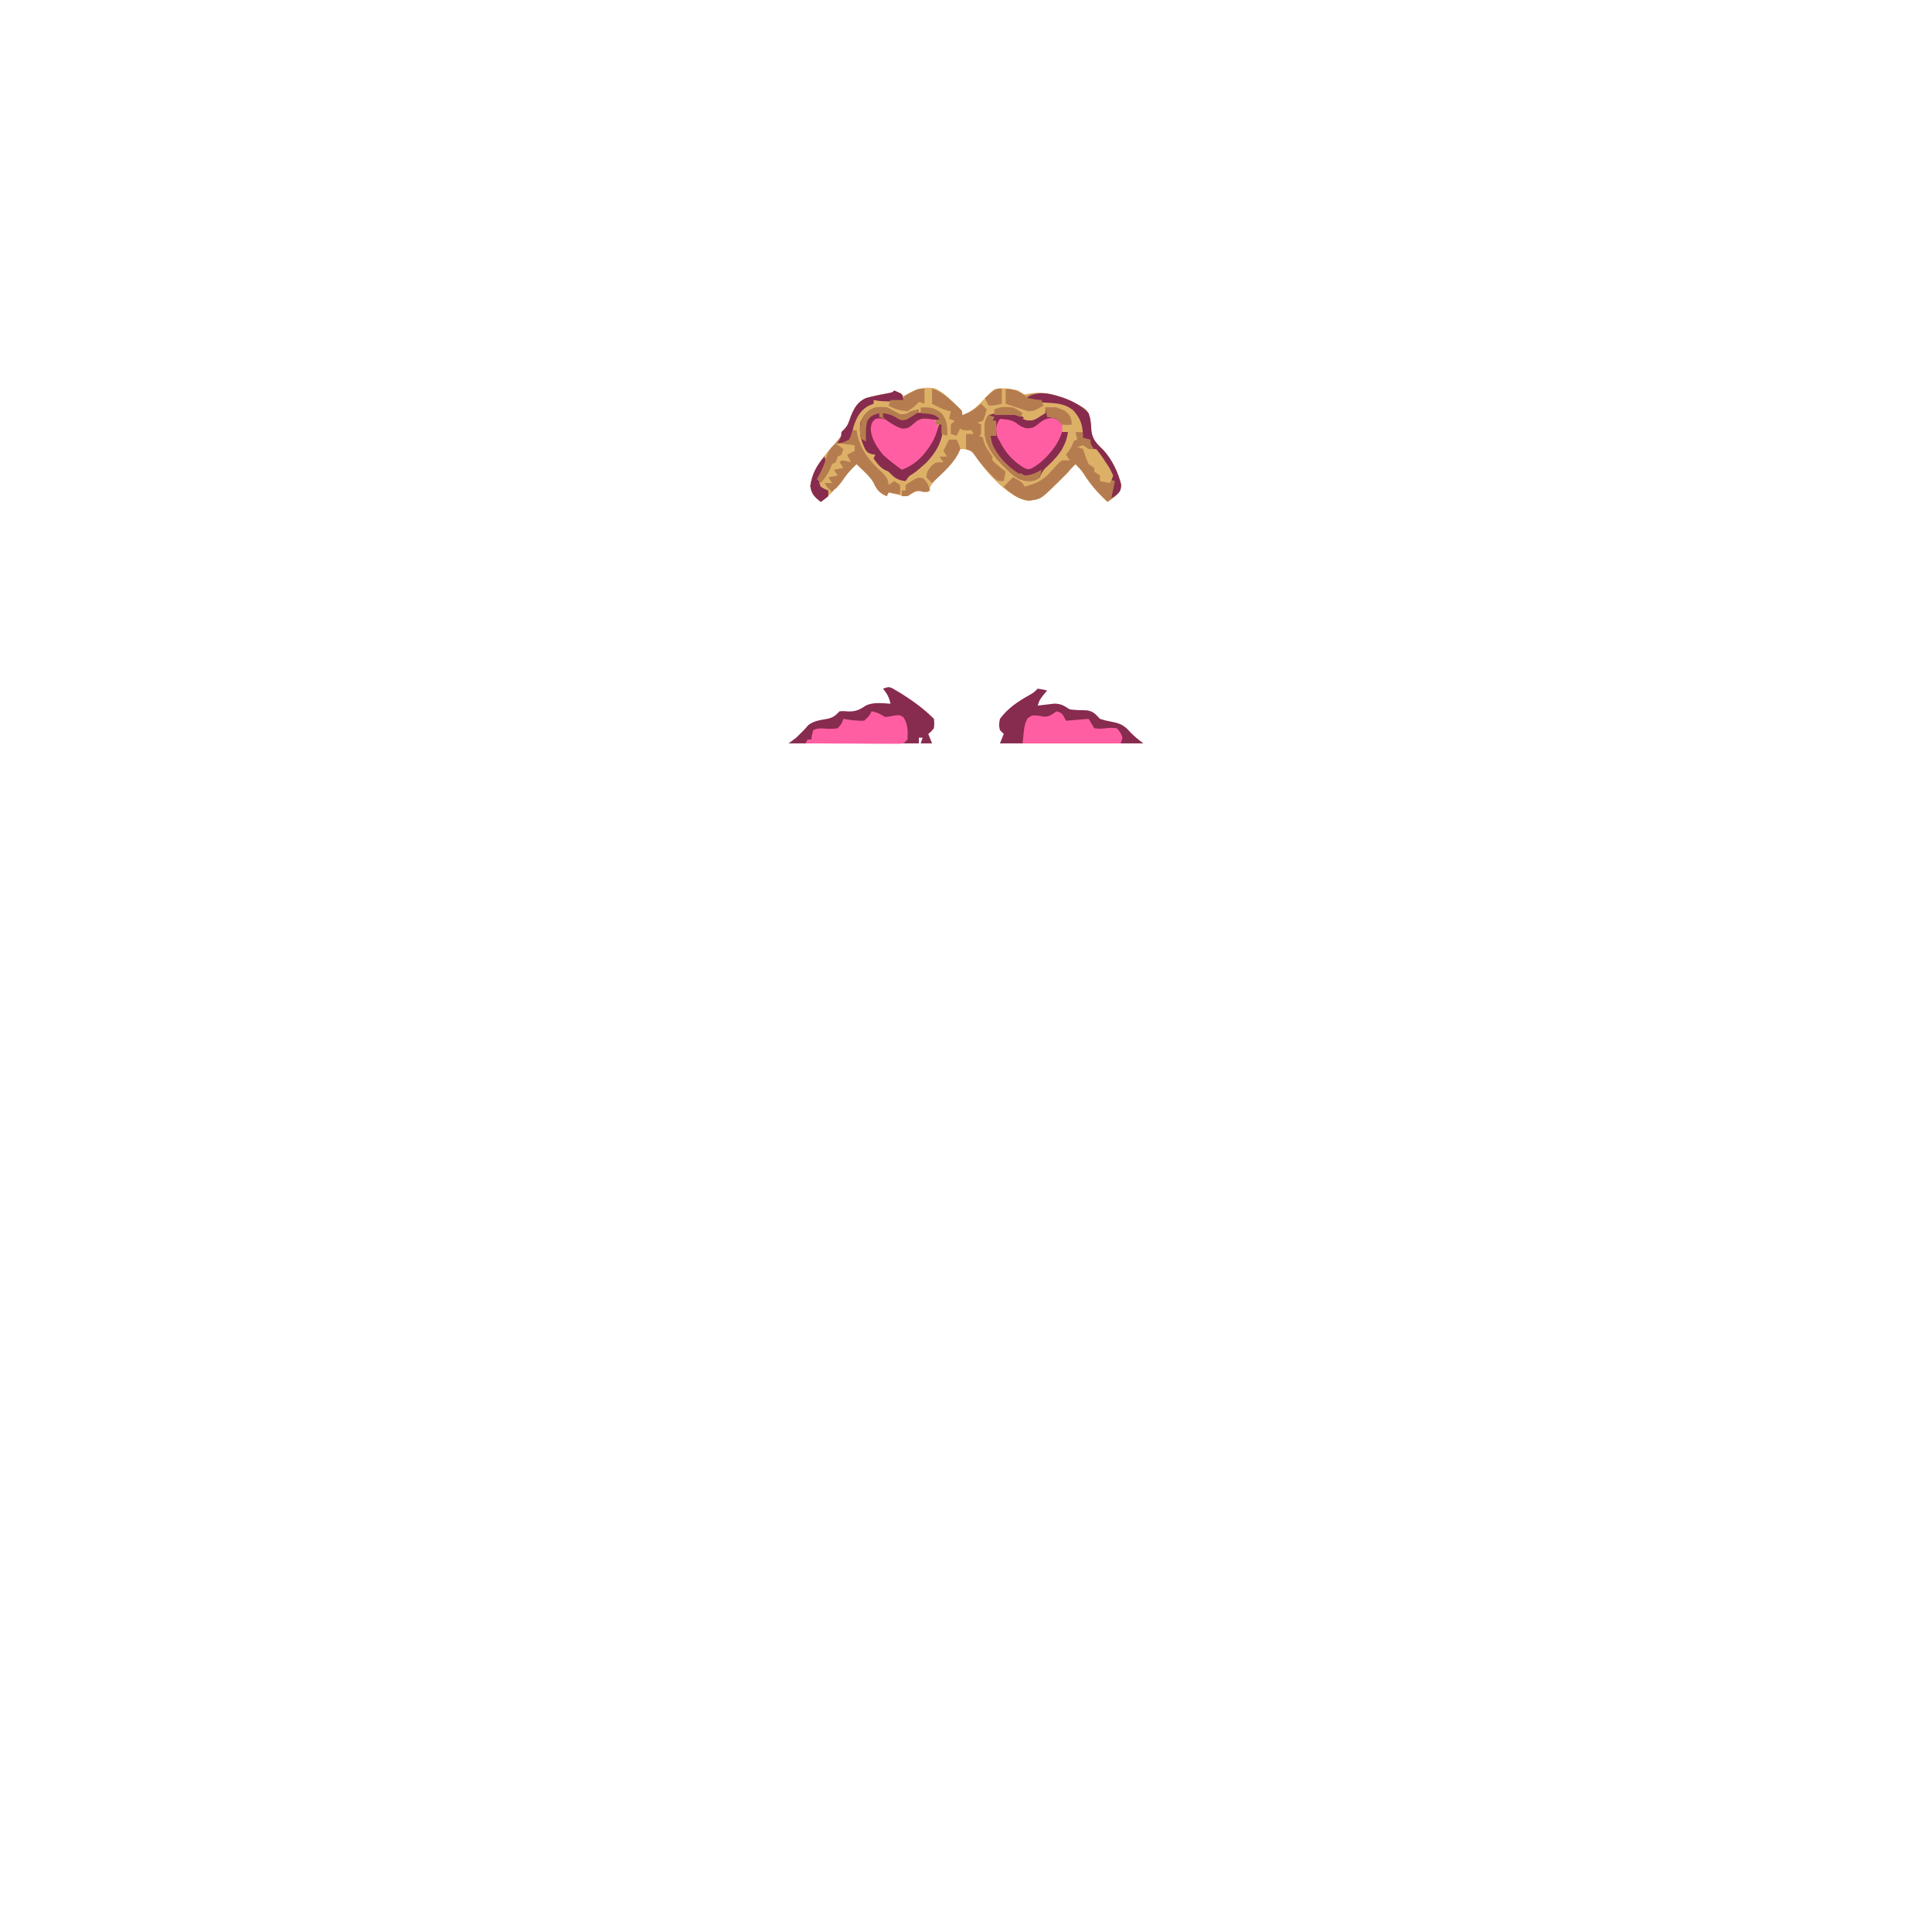
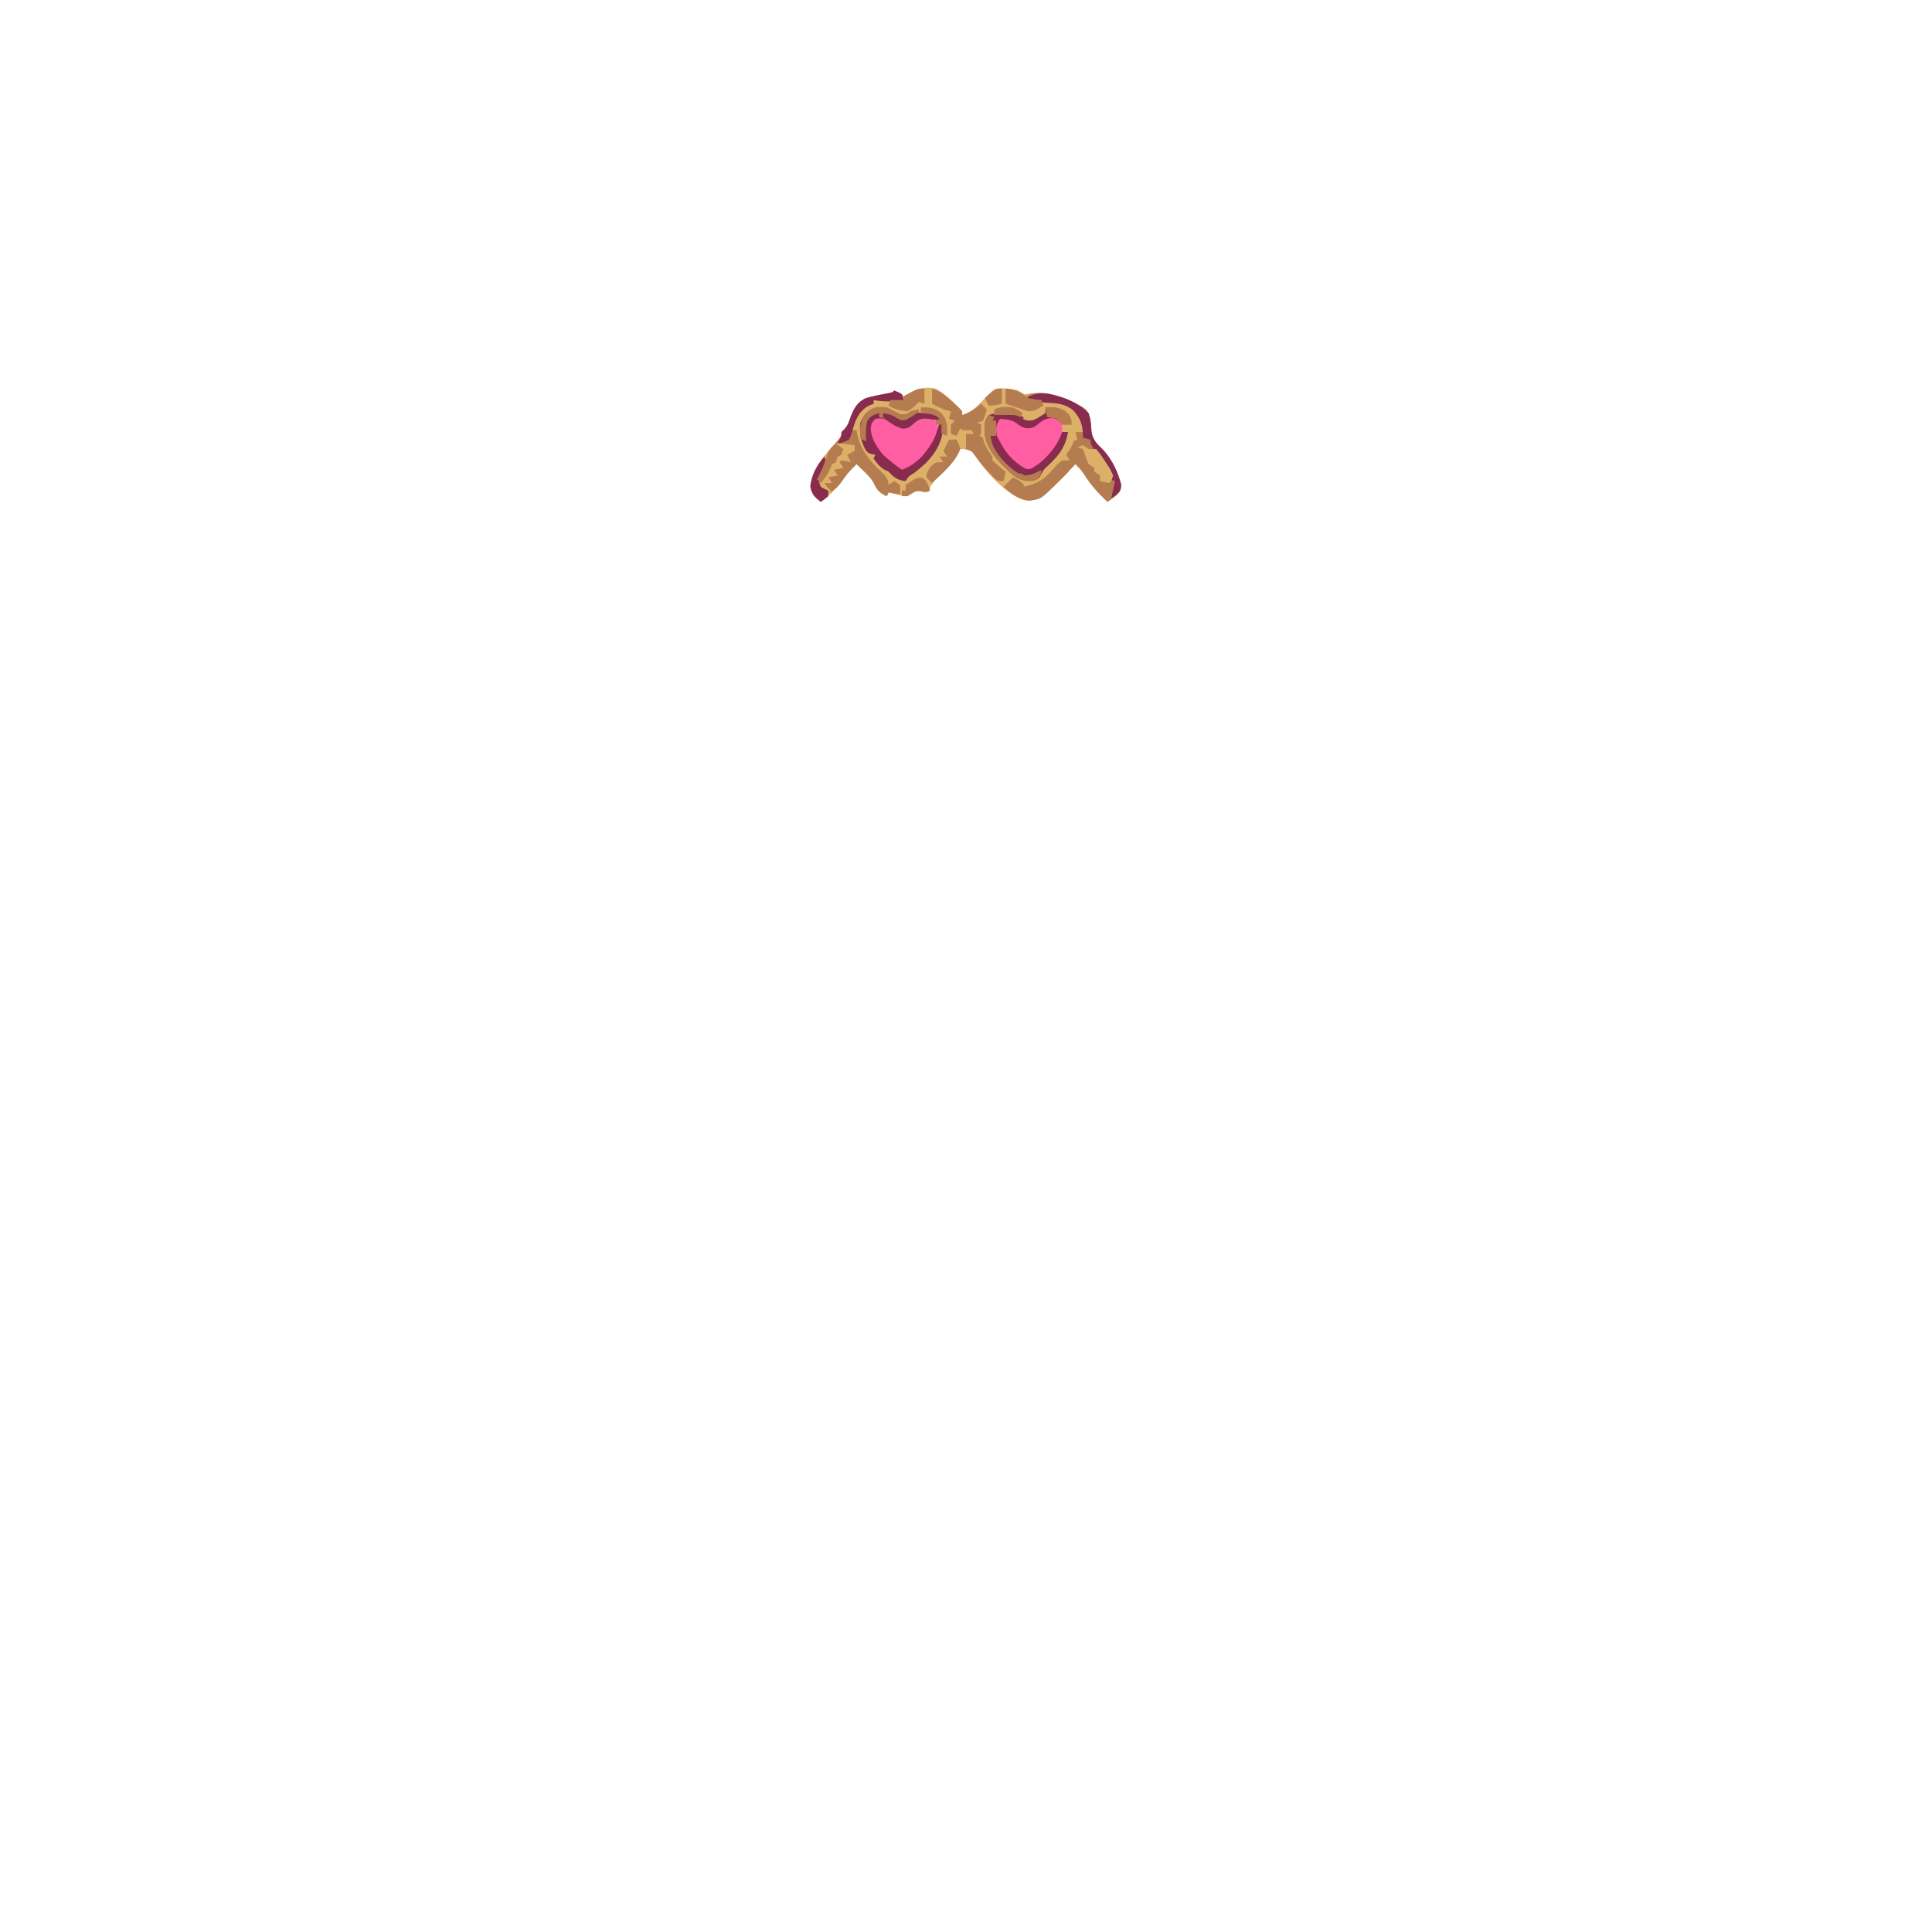
<svg xmlns="http://www.w3.org/2000/svg" viewBox="0 0 1024 1024" width="1024" height="1024">
  <path fill="#DDB067" d="M 496 206 C 499.04 207.62 501.48 209.66 504 212 C 504.6 212.55 505.21 213.1 505.83 213.66 C 507.28 215.05 508.65 216.52 510 218 C 510 218.66 510 219.32 510 220 C 514.66 218.58 517.43 215.9 520.69 212.44 C 526.72 206.13 526.72 206.13 529.95 205.8 C 535.28 205.69 538.2 206.6 543 209 C 544.05 208.83 545.11 208.67 546.2 208.5 C 555.67 207.26 567.26 211.41 575.01 216.75 C 578.21 220.37 578.1 224.12 578.43 228.8 C 579.25 233.43 581.64 235.46 584.89 238.68 C 589.41 243.65 592.56 250.39 594.31 256.88 C 593.94 260.58 593.27 261.06 590.56 263.44 C 589.39 264.31 588.21 265.18 587 266 C 582.03 261.37 577.9 256.77 574.32 250.98 C 573.04 249.06 571.65 247.61 570 246 C 569.81 246.2 569.81 246.2 568.84 247.21 C 567.07 249.04 565.28 250.86 563.5 252.69 C 562.9 253.31 562.3 253.94 561.68 254.58 C 556.65 259.69 551.54 264.65 544.19 265.38 C 534.71 263.41 523.89 251.7 518.58 243.91 C 518.18 243.28 517.78 242.65 517.38 242 C 515 239 515 239 511.19 238.06 C 510.14 238.04 509.08 238.02 508 238 C 507.76 238.72 507.52 239.44 507.27 240.19 C 505.82 243.41 504.04 245.43 501.62 248 C 493.4 256.8 493.4 256.8 492 261 C 491.11 260.77 490.23 260.55 489.31 260.31 C 486 260 486 260 483.5 261.5 C 481 263 481 263 477.94 262.75 C 476.97 262.5 476 262.25 475 262 C 474.22 261.81 473.43 261.63 472.62 261.44 C 472.09 261.29 471.55 261.15 471 261 C 470.83 261.33 470.83 261.33 470 263 C 466.34 261.41 464.81 259.79 463.13 256.08 C 461.73 253.51 459.98 251.78 457.88 249.75 C 457.51 249.4 457.51 249.4 455.68 247.61 C 455.13 247.08 454.57 246.55 454 246 C 450.86 248.95 448.21 251.98 445.62 255.44 C 442.46 259.59 439.08 262.75 435 266 C 431.73 263.3 430.13 261.9 429.5 257.62 C 430.81 248.13 436.57 242.16 442.63 235.1 C 446 231.16 446 231.16 446 229 C 446.46 228.56 446.92 228.13 447.39 227.68 C 449.36 225.62 449.92 223.82 450.81 221.12 C 452.63 216.53 454.36 213.11 459 211 C 464.96 209.3 470.79 208 477 208 C 477.66 208.66 478.32 209.32 479 210 C 480.13 209.34 481.27 208.68 482.44 208 C 487.02 205.76 490.97 204.84 496 206Z" />
-   <path fill="#872B4F" d="M 472.86 364.74 C 473.57 365.16 474.27 365.57 475 366 C 475.83 366.49 476.66 366.98 477.52 367.48 C 483.88 371.46 489.69 375.69 495 381 C 495.25 383.38 495.25 383.38 495 386 C 493.5 387.81 493.5 387.81 492 389 C 492.33 389.83 492.33 389.83 494 394 C 492.02 394 490.04 394 488 394 C 488.17 393.51 488.17 393.51 489 391 C 488.34 391 487.68 391 487 391 C 487 391.99 487 392.98 487 394 C 464.23 394 441.46 394 418 394 C 419.32 393.01 420.64 392.02 422 391 C 426.51 386.6 426.51 386.6 428.28 384.44 C 431.36 381.87 435.34 381.64 439.19 380.85 C 442.14 379.96 442.91 379.11 445 377 C 447.02 376.85 447.02 376.85 449.25 377.06 C 453.47 377.23 455.48 376.28 459.03 373.89 C 463.06 372.07 467.67 372.72 472 373 C 471.28 369.66 470.18 367.66 468 365 C 471 364 471 364 472.86 364.74Z" />
-   <path fill="#872B4F" d="M 550 365 C 552.62 365.38 552.62 365.38 555 366 C 554.36 366.76 553.72 367.53 553.06 368.31 C 551 371 551 371 550 374 C 550.81 373.89 551.62 373.79 552.45 373.68 C 553.52 373.56 554.59 373.44 555.69 373.31 C 556.74 373.18 557.8 373.06 558.89 372.93 C 562.54 373.01 563.95 374.1 567 376 C 570.07 376.38 573.07 376.44 576.16 376.5 C 579.69 377.12 580.55 378.48 583 381 C 585.88 381.91 585.88 381.91 589 382.5 C 593.66 383.39 595.9 384.38 599 388 C 601.26 390.35 603.31 391.98 606 394 C 580.92 394 555.84 394 530 394 C 530.66 392.35 531.32 390.7 532 389 C 531.34 388.34 530.68 387.68 530 387 C 529.38 384.38 529.38 384.38 530 381 C 534.19 375.29 539.78 371.62 545.9 368.23 C 548 367 548 367 550 365Z" />
  <path fill="#B57D4F" d="M 567.8 212.53 C 576.39 217.04 576.39 217.04 577.97 222.1 C 578.2 224.34 578.38 226.59 578.5 228.83 C 579.23 233.47 581.65 235.47 584.89 238.68 C 589.41 243.65 592.56 250.39 594.31 256.87 C 593.94 260.58 593.27 261.06 590.56 263.44 C 589.39 264.31 588.21 265.18 587 266 C 582.03 261.37 577.9 256.77 574.32 250.98 C 573.04 249.06 571.65 247.6 570 246 C 569.62 246.4 569.23 246.79 568.84 247.2 C 567.07 249.04 565.28 250.86 563.5 252.69 C 562.9 253.31 562.3 253.94 561.68 254.58 C 551.87 264.55 551.87 264.55 545.89 265.25 C 540.13 265.07 536.19 261.64 532 258 C 532.82 257.17 532.82 257.17 537 253 C 541.87 255.75 541.87 255.75 543 258 C 549.02 256.39 552.83 254.84 557 250 C 558.93 247.86 560.87 245.95 563 244 C 564.32 244 565.64 244 567 244 C 566.34 243.01 565.68 242.02 565 241 C 565.64 240.13 566.28 239.27 566.94 238.37 C 568.97 235.04 569.63 232.84 570 229 C 571.32 229 572.64 229 574 229 C 573.11 223.25 571.93 219.79 567.25 216.18 C 562.8 213.85 557.94 213.49 553 213 C 550.31 212.72 547.67 212.4 545 212 C 544.67 211.34 544.34 210.68 544 210 C 551.43 206.2 560.5 209.39 567.8 212.53Z" />
  <path fill="#B57D4F" d="M 474 207 C 475.94 207.81 475.94 207.81 478 209 C 478.17 209.5 478.17 209.5 479 212 C 473.39 212.83 468.58 213.07 463 212 C 463 212.66 463 213.32 463 214 C 462.09 214.35 461.19 214.7 460.25 215.06 C 455.59 217.84 453.86 221.21 452.25 226.44 C 452.17 226.95 452.08 227.47 452 228 C 452.66 228 453.32 228 454 228 C 454.13 228.73 454.25 229.46 454.38 230.21 C 456.34 239.03 461.32 244.81 467.89 250.77 C 469.97 252.97 470.65 254.05 471 257 C 471.99 256.34 472.98 255.68 474 255 C 474.99 255.66 475.98 256.32 477 257 C 477.19 259.62 477.19 259.62 477 262 C 476.01 261.83 476.01 261.83 471 261 C 470.83 261.33 470.83 261.33 470 263 C 466.34 261.41 464.81 259.79 463.13 256.08 C 461.73 253.51 459.98 251.78 457.88 249.75 C 457.51 249.4 457.51 249.4 455.68 247.61 C 455.13 247.08 454.57 246.55 454 246 C 450.86 248.95 448.21 251.98 445.62 255.44 C 442.46 259.59 439.08 262.75 435 266 C 431.73 263.3 430.13 261.9 429.5 257.62 C 430.81 248.13 436.57 242.16 442.63 235.1 C 446 231.16 446 231.16 446 229 C 446.46 228.56 446.92 228.13 447.39 227.68 C 449.36 225.62 449.92 223.82 450.81 221.12 C 452.62 216.54 454.36 213.09 459 211 C 462.67 210.02 466.32 209.25 470.05 208.58 C 473 208 473 208 474 207Z" />
  <path fill="#FF5FA2" d="M 530 221 C 534.22 221.16 536.57 221.7 540.06 224.12 C 543 226 543 226 546.06 226 C 549 225 549 225 551.5 222.94 C 554 221 554 221 557.12 220.56 C 560 221 560 221 561.88 222 C 563.77 225.37 563.85 228.34 563 232 C 559.39 239.01 553.42 246.61 546.04 249.87 C 542.26 250.11 540.03 247.39 537.25 245.1 C 532.43 240.61 528.29 235.6 527 229 C 527.42 223.58 527.42 223.58 530 221Z" />
  <path fill="#FF5FA2" d="M 469 221 C 470.36 221.82 471.69 222.68 473 223.56 C 476.69 225.99 476.69 225.99 479.62 226.06 C 482 225 482 225 484.94 222.94 C 488.38 220.76 490.01 220.29 494 221 C 496 223.06 496.95 224.3 497.17 227.19 C 495.57 236.18 489.92 243.27 482.75 248.81 C 480 250 480 250 477.62 249.69 C 470.16 244.89 464.6 239.22 461 231 C 460.47 227.26 460.21 225.29 462.19 222.06 C 464.82 220.52 465.96 220.46 469 221Z" />
-   <path fill="#FF5FA2" d="M 560 377 C 563 378 563 378 565 382 C 566.98 381.83 566.98 381.83 577 381 C 577.99 382.65 578.98 384.3 580 386 C 582.81 386.31 582.81 386.31 586 386 C 589.19 385.69 589.19 385.69 592 386 C 593.94 388.31 593.94 388.31 595 391 C 594.67 391.99 594.34 392.98 594 394 C 576.84 394 559.68 394 542 394 C 543 384 543 384 544.56 380.81 C 547 379 547 379 550.94 379.38 C 551.63 379.52 552.32 379.66 553.04 379.8 C 555.99 380.1 557.63 378.62 560 377Z" />
-   <path fill="#FF5FA2" d="M 462 377 C 464.96 377.61 466.38 378.25 469 380 C 470.94 379.87 470.94 379.87 473 379.44 C 476.77 378.85 476.77 378.85 478.94 380.25 C 481.28 384.11 481.24 387.59 481 392 C 479 394 479 394 476.79 394.24 C 476.33 394.24 476.33 394.24 474 394.23 C 472.96 394.23 471.92 394.23 470.85 394.23 C 470.28 394.22 470.28 394.22 467.43 394.2 C 466.28 394.19 465.13 394.19 463.94 394.19 C 460.25 394.18 456.56 394.15 452.88 394.12 C 450.38 394.11 447.88 394.11 445.39 394.1 C 439.26 394.08 433.13 394.04 427 394 C 427.33 393.34 427.66 392.68 428 392 C 428.66 392 429.32 392 430 392 C 430.12 391.2 430.25 390.39 430.38 389.56 C 430.58 388.72 430.79 387.87 431 387 C 433.64 385.68 435.5 386.08 438.44 386.25 C 441.42 386.3 441.42 386.3 444 386 C 446.19 383.5 446.19 383.5 447 381 C 447.37 381.07 447.37 381.07 449.27 381.39 C 452.24 381.81 455 382.12 458 382 C 460.69 379.56 460.69 379.56 462 377Z" />
  <path fill="#872B4F" d="M 470 216 C 471.4 216.66 472.77 217.37 474.12 218.12 C 477.68 220.08 477.68 220.08 480.75 219.31 C 481.49 218.88 482.24 218.45 483 218 C 484.33 217.64 485.66 217.3 487 217 C 487 217.66 487 218.32 487 219 C 487.61 218.95 488.23 218.91 488.86 218.86 C 489.27 218.84 489.27 218.84 491.31 218.75 C 492.11 218.7 492.91 218.66 493.74 218.61 C 496 219 496 219 497.79 221.02 C 498.19 221.67 498.59 222.33 499 223 C 498.64 222.93 498.64 222.93 496.84 222.61 C 489 221.48 489 221.48 485.92 223.08 C 484.79 224.01 483.66 224.95 482.55 225.9 C 481 227 481 227 477.94 227.06 C 475 226 475 226 471.94 223.94 C 468.86 221.91 467.59 221.4 464 222 C 462 224 462 224 461.5 227 C 461.71 232.49 464.66 236.81 468 241 C 471.17 243.92 474.49 246.51 478 249 C 486.24 245.83 490.58 240.5 495 233 C 496.24 230.05 497.21 227.1 498 224 C 498.66 224.33 499.32 224.66 500 225 C 499.69 233.32 496.49 239.43 490.67 245.38 C 484.98 250.51 484.98 250.51 482 252 C 481.34 252.99 480.68 253.98 480 255 C 475.6 254.51 473.98 253.17 471 250 C 470.34 249.69 469.68 249.38 469 249.06 C 466.25 247.6 464.83 245.48 463 243 C 463.33 242.34 463.66 241.68 464 241 C 463.39 240.91 462.77 240.82 462.14 240.72 C 460 240 460 240 458.73 238.43 C 456.22 233.33 455.35 229.7 456 224 C 458.98 217.3 462.72 215.15 470 216Z" />
  <path fill="#872B4F" d="M 554 216 C 558.18 215.67 560.59 215.79 564.38 217.69 C 567 220 567 220 567.88 222.75 C 567.92 223.49 567.96 224.24 568 225 C 565.69 225.19 565.69 225.19 563 225 C 562.53 224.5 562.05 224.01 561.56 223.5 C 560 222 560 222 557.25 221.5 C 553.9 222.02 553.05 222.54 550.5 224.56 C 547.85 226.63 547.33 227 543.81 227 C 541 226 541 226 539.06 224.5 C 536.19 222.41 533.48 222.33 530 222 C 527.78 225.33 527.72 226.87 528.34 230.75 C 530.51 238.17 535.94 243.23 541.75 247.98 C 544 249 544 249 546.53 248.37 C 554.31 244.06 560.18 237.47 563 229 C 563.99 229 564.98 229 566 229 C 565.03 236.97 560.45 241.87 554.8 247.11 C 553.01 248.99 552.1 250.66 551 253 C 548.43 255 547.03 255 543.74 254.86 C 539.37 253.86 536.98 251.99 533.88 248.94 C 533.36 248.44 532.84 247.95 532.3 247.44 C 526.66 241.94 522.2 236.21 521.81 228.06 C 521.86 224.91 521.96 222.55 524 220 C 529.65 218.15 535.95 218.03 541.31 220.56 C 541.76 220.8 541.76 220.8 544 222 C 547.61 221.74 550.69 220.42 554 219 C 554 218.01 554 217.02 554 216Z" />
  <path fill="#B57D4F" d="M 494 206 C 499.4 207.52 503.01 211.25 507 215 C 507.57 215.53 508.15 216.05 508.74 216.6 C 510 218 510 218 510 220 C 514 218.63 516.8 216.74 520 214 C 520.99 214.99 521.98 215.98 523 217 C 522.19 219.94 522.19 219.94 521 223 C 520.01 223.33 519.02 223.66 518 224 C 518.66 224.33 519.32 224.66 520 225 C 520.04 226.67 520.04 228.33 520 230 C 519.67 230.33 519.34 230.66 519 231 C 519.66 231.33 520.32 231.66 521 232 C 521.12 232.56 521.25 233.11 521.38 233.69 C 522.25 236.91 524.15 239.25 526 242 C 526 242.66 526 243.32 526 244 C 527.53 245.51 527.53 245.51 529.5 247.12 C 530.15 247.66 530.8 248.2 531.47 248.76 C 531.72 248.96 531.72 248.96 533 250 C 532.67 251.65 532.34 253.3 532 255 C 529 255 529 255 526.91 253.28 C 523.39 249.67 519.97 246.18 517.12 242 C 515 239 515 239 512 238 C 512 235.36 512 232.72 512 230 C 513.32 230 514.64 230 516 230 C 515.67 229.34 515.34 228.68 515 228 C 514.2 228.02 513.39 228.04 512.56 228.06 C 510 228 510 228 509 227 C 508.34 228.32 507.68 229.64 507 231 C 506.01 230.67 505.02 230.34 504 230 C 503.88 227.62 503.88 227.62 504 225 C 504.66 224.34 505.32 223.68 506 223 C 505.01 222.67 504.02 222.34 503 222 C 503.33 220.68 503.66 219.36 504 218 C 503.73 217.95 503.73 217.95 502.38 217.69 C 499.37 216.82 496.76 215.44 494 214 C 494 211.36 494 208.72 494 206Z" />
  <path fill="#DDB067" d="M 533 206 C 539.39 206.5 539.39 206.5 542.44 209 C 545.81 211.63 548.88 211.67 553 212 C 561.65 212.75 567.2 214.27 573 221 C 574.35 223.71 574.07 226.01 574 229 C 572.68 229 571.36 229 570 229 C 570.16 229.66 570.16 229.66 571 233 C 570.01 233.33 569.02 233.66 568 234 C 566.31 236.56 566.31 236.56 565 239 C 564.5 238.84 564.5 238.84 562 238 C 562.66 236.51 562.66 236.51 566 229 C 565.01 229 564.02 229 563 229 C 563 227.68 563 226.36 563 225 C 564.65 225 566.3 225 568 225 C 566.75 222.06 566.75 222.06 565 219 C 562.81 218.12 562.81 218.12 561 218 C 561 217.34 561 216.68 561 216 C 558.69 216 556.38 216 554 216 C 554 216.99 554 217.98 554 219 C 547.72 223.06 547.72 223.06 544.06 222.75 C 543.38 222.5 542.7 222.25 542 222 C 544.69 219.31 547.38 218.94 551 218 C 550.67 217.34 550.34 216.68 550 216 C 549.01 216.66 548.02 217.32 547 218 C 542.2 217.58 537.53 215.57 533 214 C 533 211.36 533 208.72 533 206Z" />
  <path fill="#DDB067" d="M 443 235 C 445.38 235.02 445.38 235.02 448.12 235.38 C 449.04 235.49 449.95 235.6 450.88 235.71 C 451.58 235.81 452.28 235.9 453 236 C 453 236.99 453 237.98 453 239 C 452.34 239.33 452.34 239.33 449 241 C 449.66 242.32 450.32 243.64 451 245 C 449.35 245 447.7 245 446 245 C 446.66 246.32 447.32 247.64 448 249 C 446.35 249 444.7 249 443 249 C 443.66 250.32 444.32 251.64 445 253 C 443.35 253 441.7 253 440 253 C 440.66 254.32 441.32 255.64 442 257 C 440.68 257 439.36 257 438 257 C 438.99 258.32 439.98 259.64 441 261 C 439.02 262.65 437.04 264.3 435 266 C 431.73 263.3 430.13 261.9 429.5 257.62 C 430.79 248.29 436.46 241.54 443 235Z" />
  <path fill="#B57D4F" d="M 565.88 244.12 C 566.58 244.41 567.27 244.71 568 245 C 568 248.75 566.68 249.71 564.13 252.28 C 563.6 252.81 563.05 253.34 562.5 253.88 C 561.96 254.41 561.4 254.94 560.84 255.5 C 551.42 264.52 551.42 264.52 546.01 265.27 C 540.17 265.02 536.26 261.71 532 258 C 533.64 256.36 535.29 254.69 537 253 C 541.88 255.75 541.88 255.75 543 258 C 549.01 256.38 552.84 254.84 557 250 C 562.2 243.97 562.2 243.97 565.88 244.12Z" />
  <path fill="#872B4F" d="M 564 211 C 568.96 212.84 573.26 215.21 577 219 C 578.05 222.36 578.31 225.33 578.5 228.84 C 579.23 233.47 581.65 235.48 584.89 238.68 C 589.42 243.66 592.67 250.43 594.19 257 C 594 260 594 260 591.56 262.44 C 590.72 262.95 589.87 263.47 589 264 C 589.66 261.03 590.32 258.06 591 255 C 590.01 254.67 589.02 254.34 588 254 C 588 253.01 588 252.02 588 251 C 587.08 249.22 587.08 249.22 585.81 247.28 C 585.36 246.57 584.91 245.87 584.45 245.15 C 583.97 244.42 583.49 243.69 583 242.94 C 582.06 241.49 581.12 240.04 580.19 238.59 C 579.77 237.95 579.35 237.31 578.92 236.65 C 578 235 578 235 578 233 C 576.68 232.67 575.36 232.34 574 232 C 574 231.72 574 231.72 573.99 230.28 C 573.71 224.68 572.5 221.57 568.77 217.41 C 564.68 214.15 560.6 213.74 555.5 213.5 C 551.21 213.3 547.91 212.81 544 211 C 550.53 206.65 556.85 208.79 564 211Z" />
  <path fill="#B57D4F" d="M 470 216 C 471.4 216.66 472.77 217.37 474.12 218.12 C 477.68 220.08 477.68 220.08 480.75 219.31 C 481.49 218.88 482.24 218.45 483 218 C 484.33 217.64 485.66 217.3 487 217 C 487 217.66 487 218.32 487 219 C 487.61 218.95 488.23 218.91 488.86 218.86 C 489.27 218.84 489.27 218.84 491.31 218.75 C 492.11 218.7 492.91 218.66 493.74 218.61 C 496 219 496 219 497.79 221.02 C 498.19 221.67 498.59 222.33 499 223 C 498.64 222.93 498.64 222.93 496.84 222.61 C 489 221.48 489 221.48 485.92 223.08 C 484.79 224.01 483.66 224.95 482.55 225.9 C 481 227 481 227 477.94 227.06 C 474.54 225.83 471.94 224.09 469 222 C 468.01 221.67 467.02 221.34 466 221 C 466 220.34 466 219.68 466 219 C 462.96 219.88 461.38 220.38 459.69 223.12 C 458.79 226.87 458.87 230.16 459 234 C 457 233 457 233 456 232 C 455.64 226.67 455.54 223.33 459 219 C 462.39 215.48 465.24 215.45 470 216Z" />
  <path fill="#872B4F" d="M 563 229 C 563.99 229 564.98 229 566 229 C 564.95 237.63 559.32 243.54 553 249 C 547.38 253.16 547.38 253.16 544.07 252.78 C 536.51 249.94 530.04 242.81 526 236 C 525.31 233.23 525.31 233.23 525 231 C 525.99 231 526.98 231 528 231 C 529.36 232.98 529.36 232.98 530.75 235.62 C 534.05 241.4 537.61 245.16 543.44 248.33 C 546 249 546 249 548.21 248.02 C 554.53 242.86 560.37 236.89 563 229Z" />
  <path fill="#B57D4F" d="M 524 220 C 524.99 220.33 525.98 220.66 527 221 C 526.67 221.66 526.34 222.32 526 223 C 526.66 223 527.32 223 528 223 C 528 225.64 528 228.28 528 231 C 527.01 231 526.02 231 525 231 C 528.97 239.89 534.46 247.1 543 252 C 546.46 251.92 548.99 250.67 552 249 C 551.66 251.53 551.39 252.68 549.38 254.31 C 545.9 255.32 543.52 254.81 540 254 C 537.69 252.36 535.86 250.89 533.88 248.94 C 533.36 248.44 532.84 247.95 532.3 247.44 C 526.66 241.94 522.2 236.21 521.81 228.06 C 521.84 224.89 522.2 222.7 524 220Z" />
  <path fill="#872B4F" d="M 474 207 C 475.94 207.81 475.94 207.81 478 209 C 478.17 209.5 478.17 209.5 479 212 C 473.39 212.83 468.58 213.07 463 212 C 463 212.66 463 213.32 463 214 C 462.09 214.35 461.19 214.7 460.25 215.06 C 454.76 218.34 453.26 222.94 451.62 228.81 C 450.93 231.11 450.93 231.11 450 233 C 446.81 234.56 446.81 234.56 444 235 C 444.33 234.38 444.66 233.76 445 233.12 C 446 231 446 231 446 229 C 446.46 228.56 446.92 228.13 447.39 227.68 C 449.36 225.62 449.92 223.82 450.81 221.12 C 452.62 216.54 454.36 213.09 459 211 C 462.67 210.02 466.32 209.25 470.05 208.58 C 473 208 473 208 474 207Z" />
  <path fill="#B57D4F" d="M 503 233 C 504.32 233 505.64 233 507 233 C 508.14 235.23 508.14 235.23 509 238 C 506.31 245.18 499.46 250.87 494 256 C 492.5 254.62 492.5 254.62 491 253 C 491.09 250.14 492.01 248.98 493.81 246.75 C 496 245 496 245 500 245 C 499.34 244.01 498.68 243.02 498 242 C 499.32 242 500.64 242 502 242 C 501.34 241.01 500.68 240.02 500 239 C 500.99 237.02 501.98 235.04 503 233Z" />
  <path fill="#B57D4F" d="M 533 206 C 538.48 206.43 540.8 207.64 545 211 C 548.81 211.75 548.81 211.75 552 212 C 552.33 212.99 552.66 213.98 553 215 C 547.77 218.04 547.77 218.04 544.69 217.88 C 543.8 217.59 542.91 217.3 542 217 C 541.24 216.75 540.47 216.51 539.69 216.25 C 537.45 215.52 535.22 214.77 533 214 C 533 211.36 533 208.72 533 206Z" />
  <path fill="#DDB067" d="M 574 236 C 574.99 236.66 575.98 237.32 577 238 C 578.32 238 579.64 238 581 238 C 582.86 240.23 584.35 242.3 585.88 244.75 C 586.09 245.07 586.09 245.07 587.17 246.67 C 588.37 248.55 588.37 248.55 590 252 C 589.26 254.45 589.26 254.45 588 256 C 586.35 255.67 584.7 255.34 583 255 C 583 254.01 583 253.02 583 252 C 582.01 251.34 581.02 250.68 580 250 C 580 249.34 580 248.68 580 248 C 579.01 247.34 578.02 246.68 577 246 C 575.79 243.38 574.91 240.74 574 238 C 573.01 237.67 572.02 237.34 571 237 C 571.99 236.67 572.98 236.34 574 236Z" />
  <path fill="#B57D4F" d="M 490 206 C 490 208.64 490 211.28 490 214 C 489.01 213.67 488.02 213.34 487 213 C 486.57 213.45 486.13 213.91 485.69 214.38 C 484 216 484 216 481 218 C 477.24 217.68 474.27 216.89 471 215 C 471.33 214.01 471.66 213.02 472 212 C 474.31 212 476.62 212 479 212 C 479 211.34 479 210.68 479 210 C 480.27 209.33 481.54 208.66 482.81 208 C 483.52 207.63 484.23 207.26 484.96 206.88 C 487 206 487 206 490 206Z" />
  <path fill="#872B4F" d="M 498 224 C 498.66 224.33 499.32 224.66 500 225 C 499.69 233.29 496.51 239.41 490.71 245.34 C 487.59 248.15 484.49 250.68 481 253 C 478.31 252.62 478.31 252.62 476 252 C 476 251.34 476 250.68 476 250 C 477.05 249.59 478.1 249.18 479.19 248.75 C 487.3 245.19 492.7 238.47 496.11 230.35 C 496.81 228.24 497.45 226.15 498 224Z" />
  <path fill="#872B4F" d="M 437 242 C 437.87 244.43 438.17 245.57 437.19 248 C 436.79 248.67 436.79 248.67 434.81 252 C 433.81 254.46 434 255.57 435 258 C 437.06 259.25 437.06 259.25 439 260 C 439 260.99 439 261.98 439 263 C 437 264.69 437 264.69 435 266 C 431.73 263.3 430.13 261.9 429.5 257.62 C 430.37 251.29 432.81 246.77 437 242Z" />
  <path fill="#872B4F" d="M 468 219 C 471.06 219.44 472.91 219.94 475.5 221.69 C 478 223 478 223 480.62 222.31 C 483 221 483 221 486 219 C 488.38 218.66 488.38 218.66 491 218.62 C 491.87 218.6 492.73 218.57 493.62 218.54 C 496 219 496 219 497.81 221.02 C 498.2 221.68 498.6 222.33 499 223 C 498.64 222.93 498.64 222.93 496.84 222.61 C 489 221.48 489 221.48 485.92 223.08 C 484.79 224.01 483.66 224.95 482.54 225.9 C 481 227 481 227 478 227.12 C 474.21 225.71 470.94 223.8 468 221 C 468 220.34 468 219.68 468 219Z" />
  <path fill="#B57D4F" d="M 443 235 C 444.32 235.99 445.64 236.98 447 238 C 446.67 238.99 446.34 239.98 446 241 C 445.67 241.16 445.67 241.16 444 242 C 443.67 242.99 443.34 243.98 443 245 C 442.67 245.16 442.67 245.16 441 246 C 440.71 246.74 440.42 247.49 440.12 248.25 C 438.86 251.34 437.16 253.48 435 256 C 434.34 255.34 433.68 254.68 433 254 C 433.27 253.5 433.53 253.01 433.8 252.5 C 435.59 249.06 437 246.01 438 242.25 C 439.07 238.76 440.23 237.31 443 235Z" />
  <path fill="#B57D4F" d="M 446 244 C 448.5 244.31 448.5 244.31 451 245 C 451.33 245.66 451.66 246.32 452 247 C 450.6 249.01 449.18 251.01 447.75 253 C 447.35 253.57 446.96 254.14 446.55 254.73 C 445.36 256.38 445.36 256.38 443 259 C 441.68 259 440.36 259 439 259 C 438.34 258.01 437.68 257.02 437 256 C 438.32 256 439.64 256 441 256 C 440.34 255.01 439.68 254.02 439 253 C 440.65 252.67 442.3 252.34 444 252 C 443.34 251.01 442.68 250.02 442 249 C 443.65 248.67 445.3 248.34 447 248 C 446.34 247.01 445.68 246.02 445 245 C 445.33 244.67 445.66 244.34 446 244Z" />
  <path fill="#B57D4F" d="M 489.31 253.44 C 491.44 255.41 492.13 257.27 493 260 C 490 261 490 261 488.12 260.38 C 485.02 259.83 483.58 261.35 481 263 C 480.01 263 479.02 263 478 263 C 478 262.01 478 261.02 478 260 C 478.66 260 479.32 260 480 260 C 480 259.01 480 258.02 480 257 C 486.31 252.87 486.31 252.87 489.31 253.44Z" />
  <path fill="#B57D4F" d="M 554 216 C 558.18 215.67 560.59 215.79 564.38 217.69 C 567 220 567 220 567.88 222.75 C 567.9 223.12 567.9 223.12 568 225 C 565.69 225.19 565.69 225.19 563 225 C 561.98 224.02 560.98 223.02 560 222 C 557.31 221.31 557.31 221.31 555 221 C 554.67 219.35 554.34 217.7 554 216Z" />
  <path fill="#872B4F" d="M 525 231 C 525.99 231 526.98 231 528 231 C 529.36 232.98 529.36 232.98 530.75 235.62 C 533.16 239.87 535.53 242.78 539.39 245.75 C 541.07 247.05 542.52 248.47 544 250 C 542.24 250.68 542.24 250.68 540 251 C 533.69 247.23 527.2 240.11 525.12 233 C 525.08 232.34 525.04 231.68 525 231Z" />
  <path fill="#B57D4F" d="M 524 220 C 524.99 220.33 525.98 220.66 527 221 C 526.67 221.66 526.34 222.32 526 223 C 526.66 223 527.32 223 528 223 C 528 225.64 528 228.28 528 231 C 527.01 231 526.02 231 525 231 C 525.33 232.65 525.66 234.3 526 236 C 525.01 235.67 524.02 235.34 523 235 C 521.49 230.47 521.23 225.94 523 221.5 C 523.33 221 523.66 220.51 524 220Z" />
  <path fill="#B57D4F" d="M 531 206 C 531 208.64 531 211.28 531 214 C 528.51 214.69 526.62 215 524 215 C 523.34 213.68 522.68 212.36 522 211 C 527.62 206 527.62 206 531 206Z" />
  <path fill="#B57D4F" d="M 488 216 C 492.66 215.68 495.29 216.09 499 219 C 502.18 222.95 502.29 226.02 502 231 C 501.01 230.67 500.02 230.34 499 230 C 499 228.35 499 226.7 499 225 C 498.01 225 497.02 225 496 225 C 496 224.34 496 223.68 496 223 C 496.66 222.67 497.32 222.34 498 222 C 494.99 218.99 492.18 219.4 488 219 C 488 218.01 488 217.02 488 216Z" />
  <path fill="#B57D4F" d="M 537 216 C 540 217.5 540 217.5 542 219 C 541.67 219.66 541.34 220.32 541 221 C 540.01 220.67 539.02 220.34 538 220 C 536.11 219.93 534.21 219.92 532.31 219.94 C 531.32 219.95 530.32 219.96 529.3 219.96 C 528.54 219.98 527.78 219.99 527 220 C 527 219.01 527 218.02 527 217 C 530.18 215.41 533.53 215.6 537 216Z" />
</svg>
